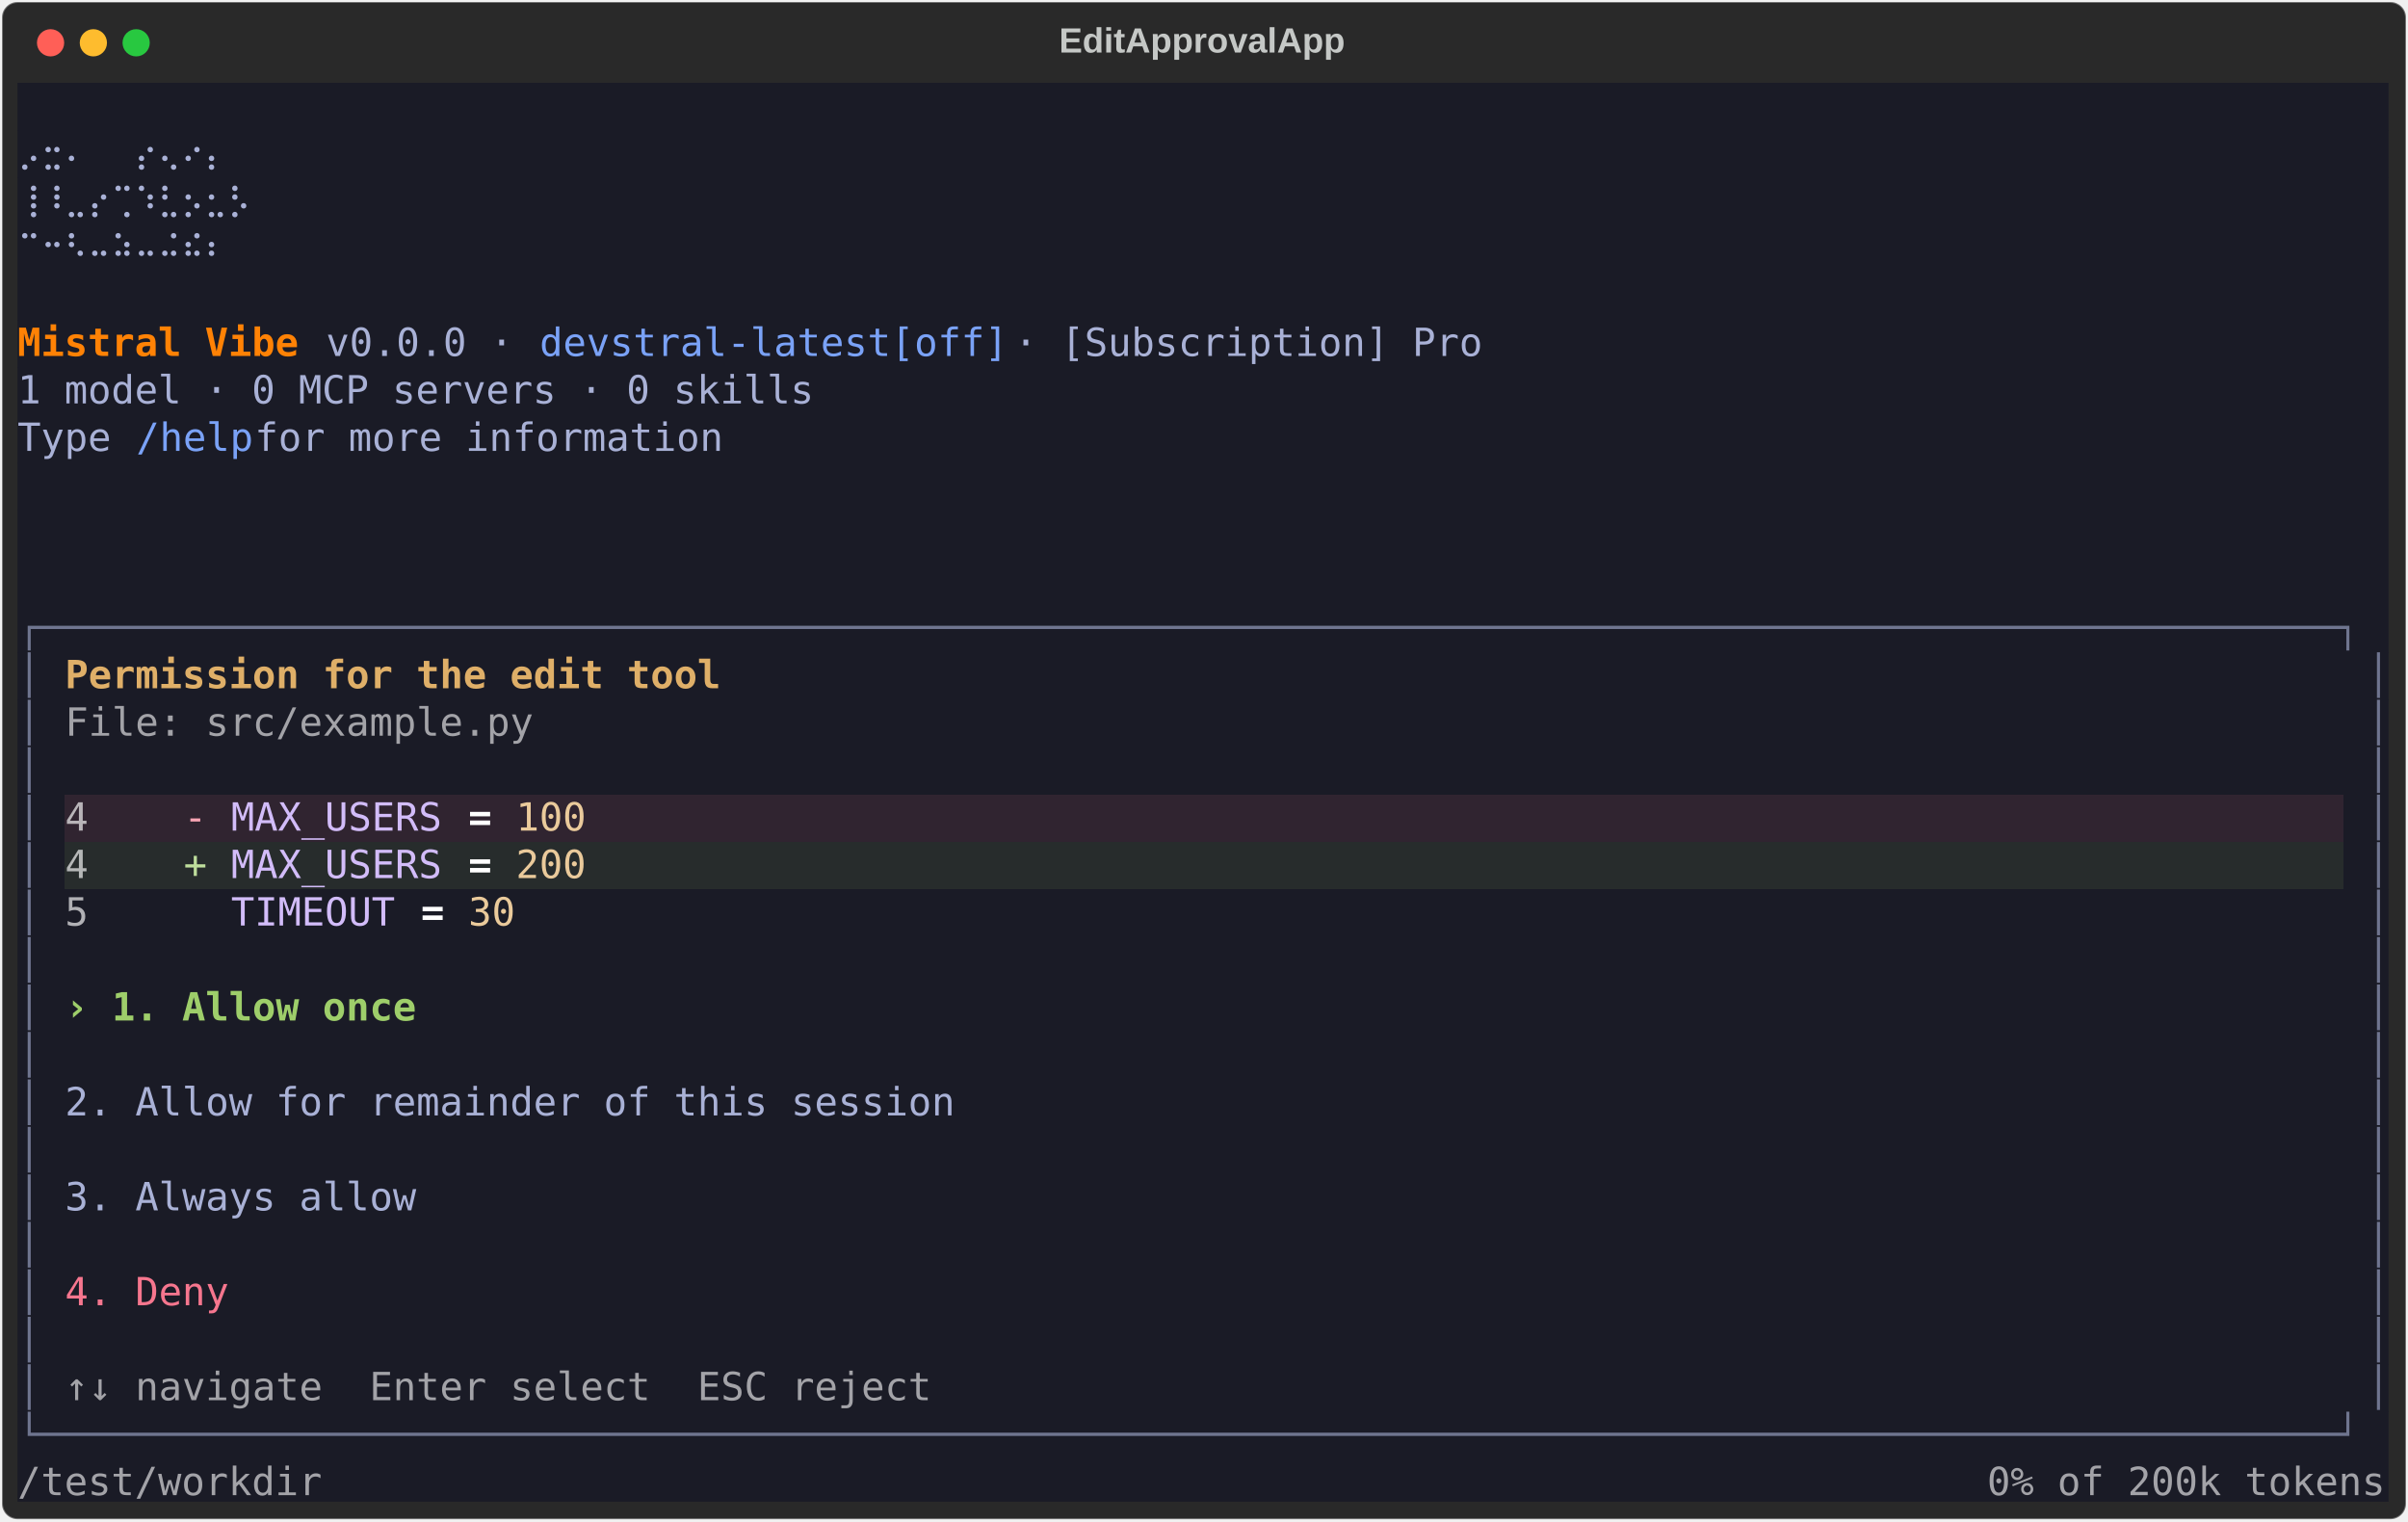
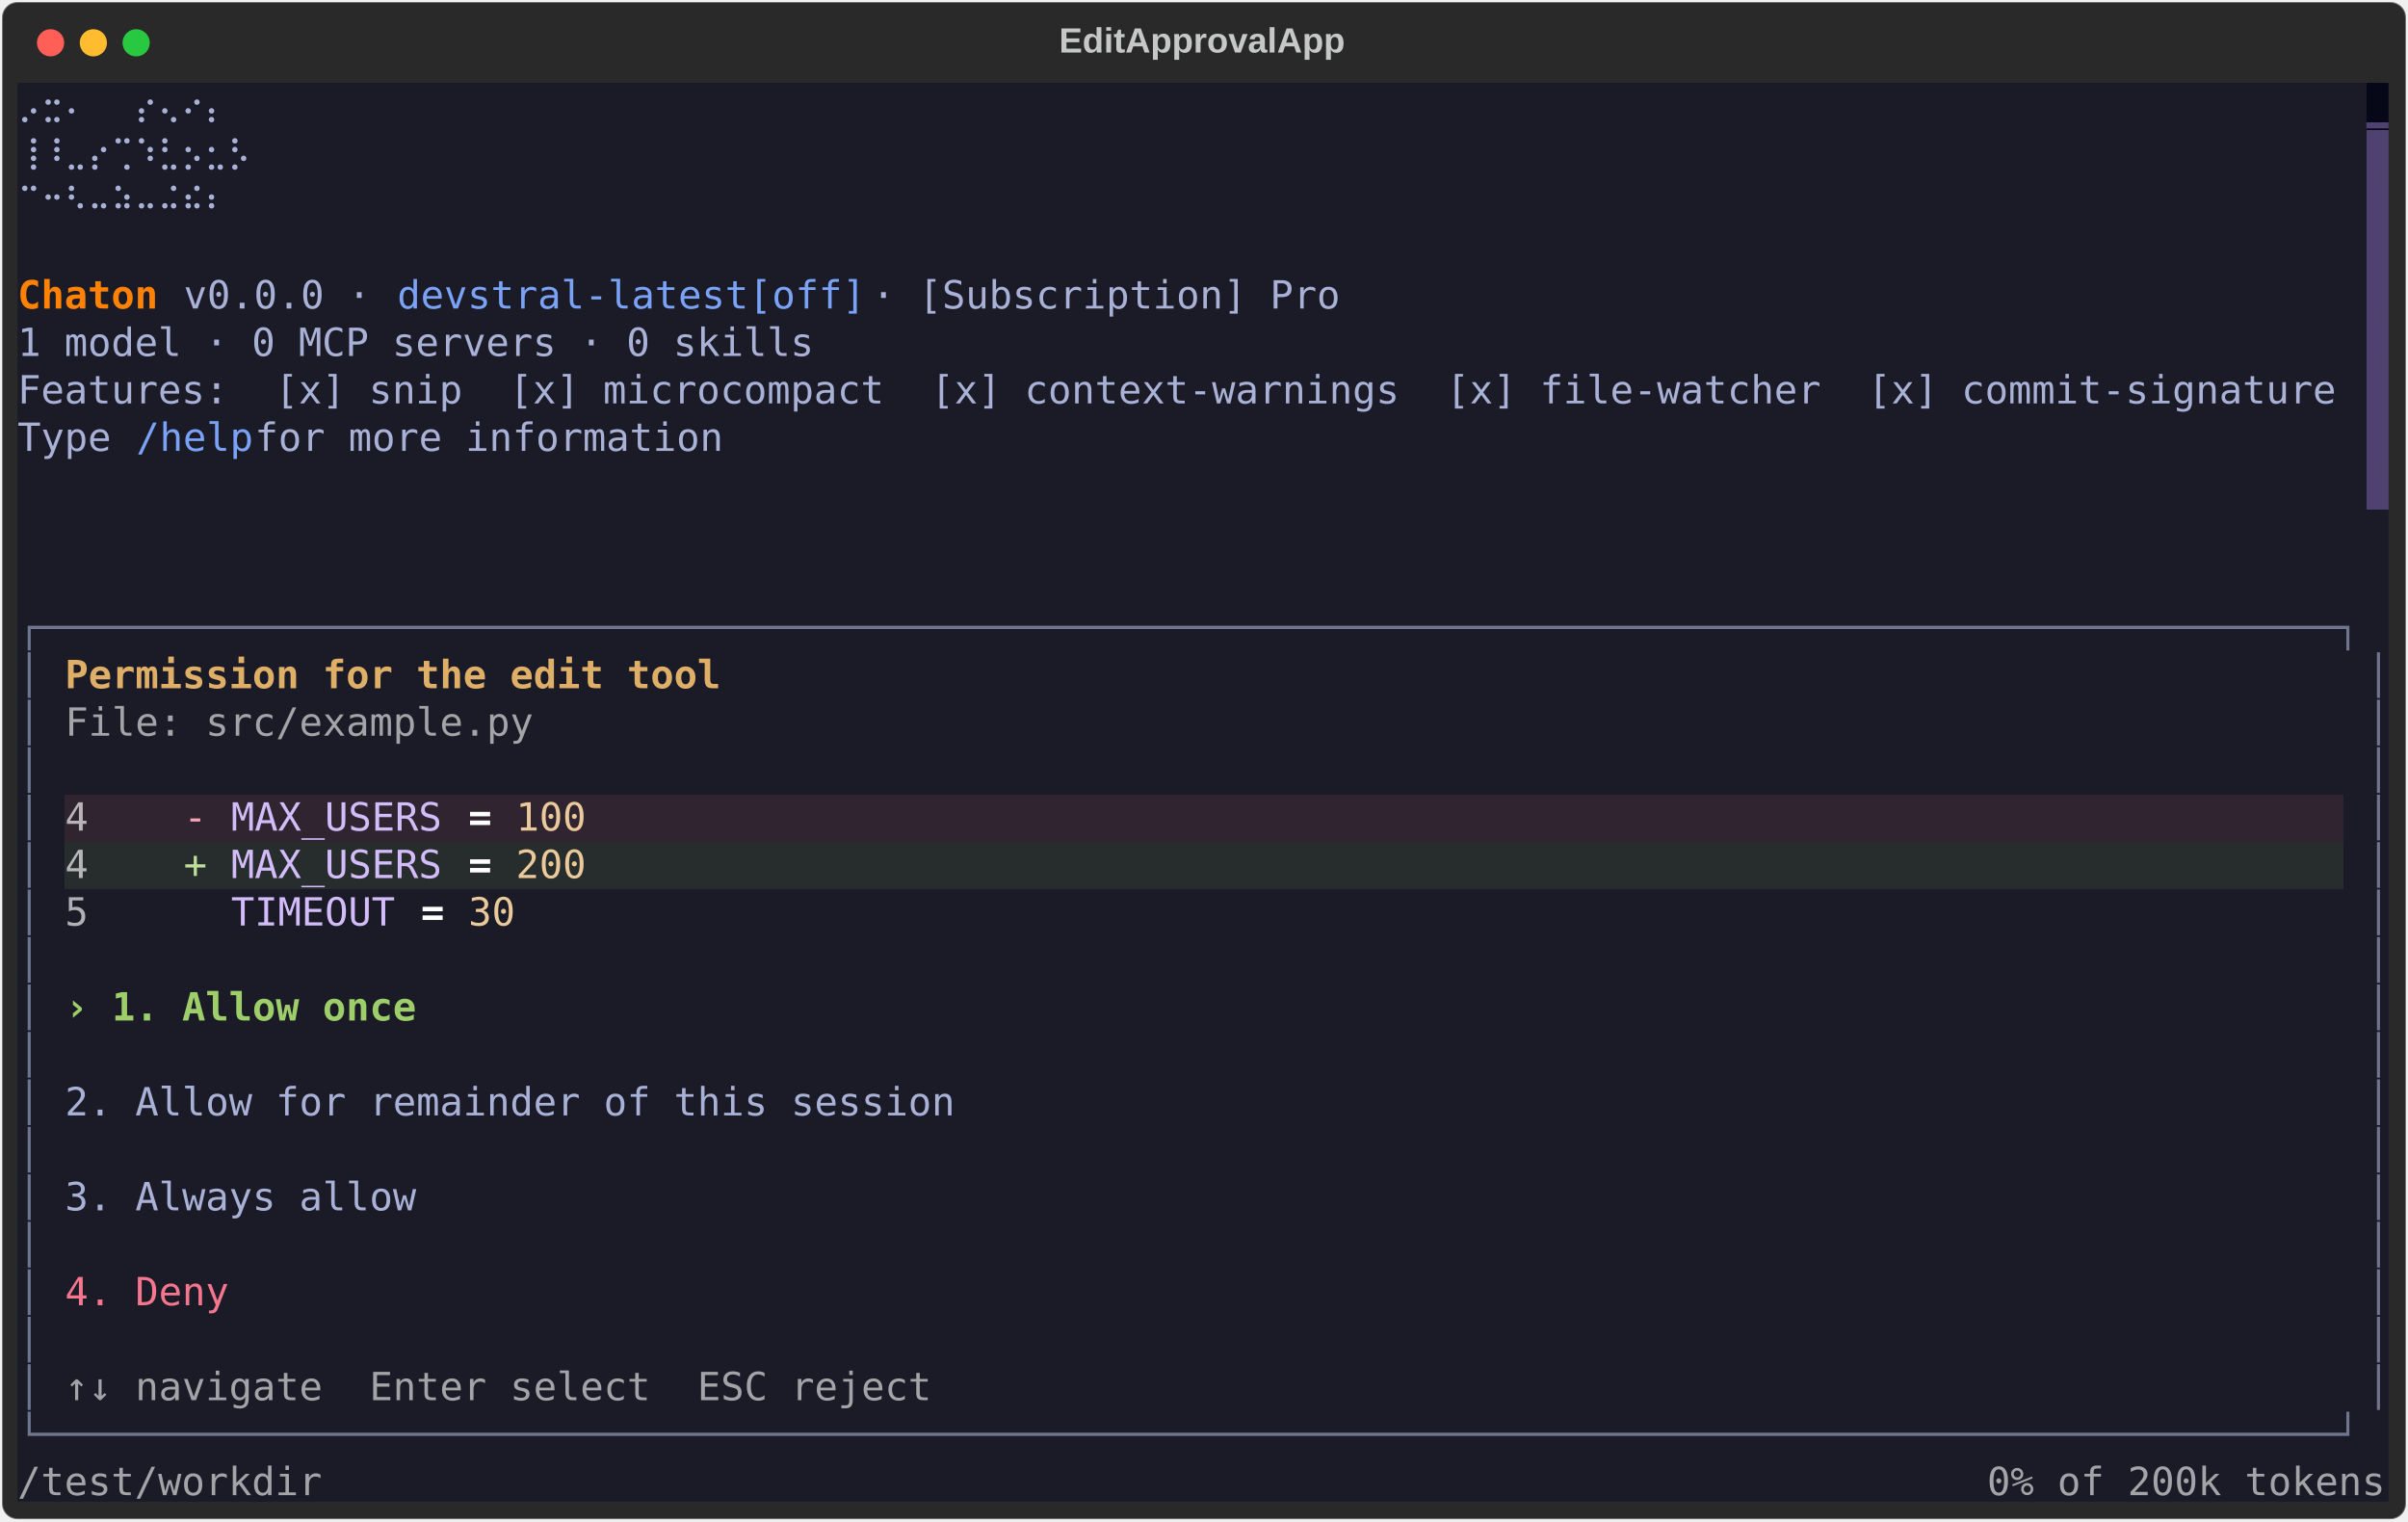
<svg xmlns="http://www.w3.org/2000/svg" class="rich-terminal" viewBox="0 0 1238 782.0">
  <style>

    @font-face {
        font-family: "Fira Code";
        src: local("FiraCode-Regular"),
                url("https://cdnjs.cloudflare.com/ajax/libs/firacode/6.2.0/woff2/FiraCode-Regular.woff2") format("woff2"),
                url("https://cdnjs.cloudflare.com/ajax/libs/firacode/6.2.0/woff/FiraCode-Regular.woff") format("woff");
        font-style: normal;
        font-weight: 400;
    }
    @font-face {
        font-family: "Fira Code";
        src: local("FiraCode-Bold"),
                url("https://cdnjs.cloudflare.com/ajax/libs/firacode/6.2.0/woff2/FiraCode-Bold.woff2") format("woff2"),
                url("https://cdnjs.cloudflare.com/ajax/libs/firacode/6.2.0/woff/FiraCode-Bold.woff") format("woff");
        font-style: bold;
        font-weight: 700;
    }

    .terminal-matrix {
        font-family: Fira Code, monospace;
        font-size: 20px;
        line-height: 24.4px;
        font-variant-east-asian: full-width;
    }

    .terminal-title {
        font-size: 18px;
        font-weight: bold;
        font-family: arial;
    }

-     .terminal-r1 { fill: #c5c8c6 }
- .terminal-r2 { fill: #a9b1d6 }
- .terminal-r3 { fill: #ff8205;font-weight: bold }
+     .terminal-r1 { fill: #a9b1d6 }
+ .terminal-r2 { fill: #c5c8c6 }
+ .terminal-r3 { fill: #4f4270 }
.terminal-r4 { fill: #1a1b26 }
- .terminal-r5 { fill: #7aa2f7 }
- .terminal-r6 { fill: #6f758f }
- .terminal-r7 { fill: #dfaf68;font-weight: bold }
- .terminal-r8 { fill: #a3a3a8 }
- .terminal-r9 { fill: #b8b4b8 }
- .terminal-r10 { fill: #f9a4b4 }
- .terminal-r11 { fill: #d2bcf9 }
- .terminal-r12 { fill: #ffffff }
- .terminal-r13 { fill: #ffffff;font-weight: bold }
- .terminal-r14 { fill: #eaca9b }
- .terminal-r15 { fill: #b5b7b7 }
- .terminal-r16 { fill: #bede9c }
- .terminal-r17 { fill: #b1b1b5 }
- .terminal-r18 { fill: #9ece6a;font-weight: bold }
- .terminal-r19 { fill: #f6768e }
+ .terminal-r5 { fill: #ff8205;font-weight: bold }
+ .terminal-r6 { fill: #7aa2f7 }
+ .terminal-r7 { fill: #6f758f }
+ .terminal-r8 { fill: #dfaf68;font-weight: bold }
+ .terminal-r9 { fill: #a3a3a8 }
+ .terminal-r10 { fill: #b8b4b8 }
+ .terminal-r11 { fill: #f9a4b4 }
+ .terminal-r12 { fill: #d2bcf9 }
+ .terminal-r13 { fill: #ffffff }
+ .terminal-r14 { fill: #ffffff;font-weight: bold }
+ .terminal-r15 { fill: #eaca9b }
+ .terminal-r16 { fill: #b5b7b7 }
+ .terminal-r17 { fill: #bede9c }
+ .terminal-r18 { fill: #b1b1b5 }
+ .terminal-r19 { fill: #9ece6a;font-weight: bold }
+ .terminal-r20 { fill: #f6768e }
    </style>
  <defs>
    <clipPath id="terminal-clip-terminal">
      <rect x="0" y="0" width="1219.0" height="731.0" />
    </clipPath>
    <clipPath id="terminal-line-0">
      <rect x="0" y="1.5" width="1220" height="24.65" />
    </clipPath>
    <clipPath id="terminal-line-1">
      <rect x="0" y="25.9" width="1220" height="24.65" />
    </clipPath>
    <clipPath id="terminal-line-2">
      <rect x="0" y="50.3" width="1220" height="24.65" />
    </clipPath>
    <clipPath id="terminal-line-3">
      <rect x="0" y="74.7" width="1220" height="24.65" />
    </clipPath>
    <clipPath id="terminal-line-4">
      <rect x="0" y="99.1" width="1220" height="24.65" />
    </clipPath>
    <clipPath id="terminal-line-5">
      <rect x="0" y="123.5" width="1220" height="24.65" />
    </clipPath>
    <clipPath id="terminal-line-6">
      <rect x="0" y="147.9" width="1220" height="24.65" />
    </clipPath>
    <clipPath id="terminal-line-7">
      <rect x="0" y="172.3" width="1220" height="24.65" />
    </clipPath>
    <clipPath id="terminal-line-8">
      <rect x="0" y="196.7" width="1220" height="24.65" />
    </clipPath>
    <clipPath id="terminal-line-9">
      <rect x="0" y="221.1" width="1220" height="24.65" />
    </clipPath>
    <clipPath id="terminal-line-10">
      <rect x="0" y="245.5" width="1220" height="24.65" />
    </clipPath>
    <clipPath id="terminal-line-11">
      <rect x="0" y="269.9" width="1220" height="24.65" />
    </clipPath>
    <clipPath id="terminal-line-12">
      <rect x="0" y="294.3" width="1220" height="24.65" />
    </clipPath>
    <clipPath id="terminal-line-13">
      <rect x="0" y="318.7" width="1220" height="24.65" />
    </clipPath>
    <clipPath id="terminal-line-14">
      <rect x="0" y="343.1" width="1220" height="24.65" />
    </clipPath>
    <clipPath id="terminal-line-15">
      <rect x="0" y="367.5" width="1220" height="24.65" />
    </clipPath>
    <clipPath id="terminal-line-16">
      <rect x="0" y="391.9" width="1220" height="24.65" />
    </clipPath>
    <clipPath id="terminal-line-17">
      <rect x="0" y="416.3" width="1220" height="24.65" />
    </clipPath>
    <clipPath id="terminal-line-18">
      <rect x="0" y="440.7" width="1220" height="24.65" />
    </clipPath>
    <clipPath id="terminal-line-19">
      <rect x="0" y="465.1" width="1220" height="24.65" />
    </clipPath>
    <clipPath id="terminal-line-20">
      <rect x="0" y="489.5" width="1220" height="24.65" />
    </clipPath>
    <clipPath id="terminal-line-21">
      <rect x="0" y="513.9" width="1220" height="24.65" />
    </clipPath>
    <clipPath id="terminal-line-22">
      <rect x="0" y="538.3" width="1220" height="24.65" />
    </clipPath>
    <clipPath id="terminal-line-23">
      <rect x="0" y="562.7" width="1220" height="24.65" />
    </clipPath>
    <clipPath id="terminal-line-24">
      <rect x="0" y="587.1" width="1220" height="24.65" />
    </clipPath>
    <clipPath id="terminal-line-25">
      <rect x="0" y="611.5" width="1220" height="24.65" />
    </clipPath>
    <clipPath id="terminal-line-26">
      <rect x="0" y="635.9" width="1220" height="24.65" />
    </clipPath>
    <clipPath id="terminal-line-27">
      <rect x="0" y="660.3" width="1220" height="24.65" />
    </clipPath>
    <clipPath id="terminal-line-28">
      <rect x="0" y="684.7" width="1220" height="24.65" />
    </clipPath>
  </defs>
  <rect fill="#292929" stroke="rgba(255,255,255,0.35)" stroke-width="1" x="1" y="1" width="1236" height="780" rx="8" />
  <text class="terminal-title" fill="#c5c8c6" text-anchor="middle" x="618" y="27">EditApprovalApp</text>
  <g transform="translate(26,22)">
    <circle cx="0" cy="0" r="7" fill="#ff5f57" />
    <circle cx="22" cy="0" r="7" fill="#febc2e" />
    <circle cx="44" cy="0" r="7" fill="#28c840" />
  </g>
  <g transform="translate(9, 41)" clip-path="url(#terminal-clip-terminal)">
-     <rect fill="#1a1b26" x="0" y="1.5" width="1220" height="24.65" shape-rendering="crispEdges" />
+     <rect fill="#1a1b26" x="0" y="1.5" width="134.2" height="24.65" shape-rendering="crispEdges" />
+     <rect fill="#1a1b26" x="134.2" y="1.5" width="1073.6" height="24.65" shape-rendering="crispEdges" />
+     <rect fill="#070817" x="1207.8" y="1.5" width="12.2" height="24.65" shape-rendering="crispEdges" />
    <rect fill="#1a1b26" x="0" y="25.9" width="134.2" height="24.65" shape-rendering="crispEdges" />
-     <rect fill="#1a1b26" x="134.2" y="25.9" width="646.6" height="24.65" shape-rendering="crispEdges" />
-     <rect fill="#1a1b26" x="780.8" y="25.9" width="439.2" height="24.65" shape-rendering="crispEdges" />
+     <rect fill="#1a1b26" x="134.2" y="25.9" width="1073.6" height="24.65" shape-rendering="crispEdges" />
+     <rect fill="#4f4270" x="1207.8" y="25.9" width="12.2" height="24.65" shape-rendering="crispEdges" />
    <rect fill="#1a1b26" x="0" y="50.3" width="134.2" height="24.65" shape-rendering="crispEdges" />
-     <rect fill="#1a1b26" x="134.2" y="50.3" width="646.6" height="24.65" shape-rendering="crispEdges" />
-     <rect fill="#1a1b26" x="780.8" y="50.3" width="439.2" height="24.65" shape-rendering="crispEdges" />
-     <rect fill="#1a1b26" x="0" y="74.7" width="134.2" height="24.65" shape-rendering="crispEdges" />
-     <rect fill="#1a1b26" x="134.2" y="74.7" width="646.6" height="24.65" shape-rendering="crispEdges" />
-     <rect fill="#1a1b26" x="780.8" y="74.7" width="439.2" height="24.65" shape-rendering="crispEdges" />
-     <rect fill="#1a1b26" x="0" y="99.1" width="780.8" height="24.65" shape-rendering="crispEdges" />
-     <rect fill="#1a1b26" x="780.8" y="99.1" width="439.2" height="24.65" shape-rendering="crispEdges" />
-     <rect fill="#1a1b26" x="0" y="123.5" width="146.4" height="24.65" shape-rendering="crispEdges" />
-     <rect fill="#1a1b26" x="146.4" y="123.5" width="12.2" height="24.65" shape-rendering="crispEdges" />
-     <rect fill="#1a1b26" x="158.6" y="123.5" width="109.8" height="24.65" shape-rendering="crispEdges" />
-     <rect fill="#1a1b26" x="268.4" y="123.5" width="244" height="24.65" shape-rendering="crispEdges" />
-     <rect fill="#1a1b26" x="512.4" y="123.5" width="256.2" height="24.65" shape-rendering="crispEdges" />
-     <rect fill="#1a1b26" x="768.6" y="123.5" width="12.2" height="24.65" shape-rendering="crispEdges" />
-     <rect fill="#1a1b26" x="780.8" y="123.5" width="439.2" height="24.65" shape-rendering="crispEdges" />
-     <rect fill="#1a1b26" x="0" y="147.9" width="414.8" height="24.65" shape-rendering="crispEdges" />
-     <rect fill="#1a1b26" x="414.8" y="147.9" width="366" height="24.65" shape-rendering="crispEdges" />
-     <rect fill="#1a1b26" x="780.8" y="147.9" width="439.2" height="24.65" shape-rendering="crispEdges" />
+     <rect fill="#1a1b26" x="134.2" y="50.3" width="1073.6" height="24.65" shape-rendering="crispEdges" />
+     <rect fill="#4f4270" x="1207.8" y="50.3" width="12.2" height="24.65" shape-rendering="crispEdges" />
+     <rect fill="#1a1b26" x="0" y="74.7" width="1207.8" height="24.65" shape-rendering="crispEdges" />
+     <rect fill="#4f4270" x="1207.8" y="74.7" width="12.2" height="24.65" shape-rendering="crispEdges" />
+     <rect fill="#1a1b26" x="0" y="99.1" width="73.2" height="24.65" shape-rendering="crispEdges" />
+     <rect fill="#1a1b26" x="73.2" y="99.1" width="12.2" height="24.65" shape-rendering="crispEdges" />
+     <rect fill="#1a1b26" x="85.4" y="99.1" width="109.8" height="24.65" shape-rendering="crispEdges" />
+     <rect fill="#1a1b26" x="195.2" y="99.1" width="244" height="24.65" shape-rendering="crispEdges" />
+     <rect fill="#1a1b26" x="439.2" y="99.1" width="256.2" height="24.65" shape-rendering="crispEdges" />
+     <rect fill="#1a1b26" x="695.4" y="99.1" width="512.4" height="24.65" shape-rendering="crispEdges" />
+     <rect fill="#4f4270" x="1207.8" y="99.1" width="12.2" height="24.65" shape-rendering="crispEdges" />
+     <rect fill="#1a1b26" x="0" y="123.5" width="414.8" height="24.65" shape-rendering="crispEdges" />
+     <rect fill="#1a1b26" x="414.8" y="123.5" width="793" height="24.65" shape-rendering="crispEdges" />
+     <rect fill="#4f4270" x="1207.8" y="123.5" width="12.2" height="24.65" shape-rendering="crispEdges" />
+     <rect fill="#1a1b26" x="0" y="147.9" width="1207.8" height="24.65" shape-rendering="crispEdges" />
+     <rect fill="#4f4270" x="1207.8" y="147.9" width="12.2" height="24.65" shape-rendering="crispEdges" />
    <rect fill="#1a1b26" x="0" y="172.3" width="61" height="24.65" shape-rendering="crispEdges" />
    <rect fill="#1a1b26" x="61" y="172.3" width="61" height="24.65" shape-rendering="crispEdges" />
    <rect fill="#1a1b26" x="122" y="172.3" width="256.2" height="24.65" shape-rendering="crispEdges" />
-     <rect fill="#1a1b26" x="378.2" y="172.3" width="402.6" height="24.65" shape-rendering="crispEdges" />
-     <rect fill="#1a1b26" x="780.8" y="172.3" width="439.2" height="24.65" shape-rendering="crispEdges" />
-     <rect fill="#1a1b26" x="0" y="196.7" width="1220" height="24.65" shape-rendering="crispEdges" />
+     <rect fill="#1a1b26" x="378.2" y="172.3" width="829.6" height="24.65" shape-rendering="crispEdges" />
+     <rect fill="#4f4270" x="1207.8" y="172.3" width="12.2" height="24.65" shape-rendering="crispEdges" />
+     <rect fill="#1a1b26" x="0" y="196.7" width="1207.8" height="24.65" shape-rendering="crispEdges" />
+     <rect fill="#4f4270" x="1207.8" y="196.7" width="12.2" height="24.65" shape-rendering="crispEdges" />
    <rect fill="#1a1b26" x="0" y="221.1" width="1220" height="24.65" shape-rendering="crispEdges" />
    <rect fill="#1a1b26" x="0" y="245.5" width="0" height="24.65" shape-rendering="crispEdges" />
    <rect fill="#1a1b26" x="0" y="245.5" width="1220" height="24.65" shape-rendering="crispEdges" />
    <rect fill="#1a1b26" x="0" y="269.9" width="1220" height="24.65" shape-rendering="crispEdges" />
    <rect fill="#1a1b26" x="0" y="294.3" width="12.2" height="24.65" shape-rendering="crispEdges" />
    <rect fill="#1a1b26" x="12.2" y="294.3" width="12.2" height="24.65" shape-rendering="crispEdges" />
    <rect fill="#1a1b26" x="24.4" y="294.3" width="341.6" height="24.65" shape-rendering="crispEdges" />
    <rect fill="#1a1b26" x="366" y="294.3" width="841.8" height="24.65" shape-rendering="crispEdges" />
    <rect fill="#1a1b26" x="1207.8" y="294.3" width="12.2" height="24.65" shape-rendering="crispEdges" />
    <rect fill="#1a1b26" x="0" y="318.7" width="12.2" height="24.65" shape-rendering="crispEdges" />
    <rect fill="#1a1b26" x="12.2" y="318.7" width="12.2" height="24.65" shape-rendering="crispEdges" />
    <rect fill="#1a1b26" x="24.4" y="318.7" width="244" height="24.65" shape-rendering="crispEdges" />
    <rect fill="#1a1b26" x="268.4" y="318.7" width="939.4" height="24.65" shape-rendering="crispEdges" />
    <rect fill="#1a1b26" x="1207.8" y="318.7" width="12.2" height="24.65" shape-rendering="crispEdges" />
    <rect fill="#1a1b26" x="0" y="343.1" width="12.2" height="24.65" shape-rendering="crispEdges" />
    <rect fill="#1a1b26" x="12.2" y="343.1" width="12.2" height="24.65" shape-rendering="crispEdges" />
    <rect fill="#1a1b26" x="24.4" y="343.1" width="0" height="24.65" shape-rendering="crispEdges" />
    <rect fill="#1a1b26" x="24.4" y="343.1" width="1183.4" height="24.65" shape-rendering="crispEdges" />
    <rect fill="#1a1b26" x="1207.8" y="343.1" width="12.2" height="24.65" shape-rendering="crispEdges" />
    <rect fill="#1a1b26" x="0" y="367.5" width="12.2" height="24.65" shape-rendering="crispEdges" />
    <rect fill="#1a1b26" x="12.2" y="367.5" width="12.2" height="24.65" shape-rendering="crispEdges" />
    <rect fill="#302430" x="24.4" y="367.5" width="61" height="24.65" shape-rendering="crispEdges" />
    <rect fill="#302430" x="85.4" y="367.5" width="24.4" height="24.65" shape-rendering="crispEdges" />
    <rect fill="#302430" x="109.8" y="367.5" width="109.8" height="24.65" shape-rendering="crispEdges" />
    <rect fill="#302430" x="219.6" y="367.5" width="12.2" height="24.65" shape-rendering="crispEdges" />
    <rect fill="#302430" x="231.8" y="367.5" width="12.2" height="24.65" shape-rendering="crispEdges" />
    <rect fill="#302430" x="244" y="367.5" width="12.2" height="24.65" shape-rendering="crispEdges" />
    <rect fill="#302430" x="256.2" y="367.5" width="36.6" height="24.65" shape-rendering="crispEdges" />
    <rect fill="#302430" x="292.8" y="367.5" width="902.8" height="24.65" shape-rendering="crispEdges" />
    <rect fill="#1a1b26" x="1195.6" y="367.5" width="12.2" height="24.65" shape-rendering="crispEdges" />
    <rect fill="#1a1b26" x="1207.8" y="367.5" width="12.2" height="24.65" shape-rendering="crispEdges" />
    <rect fill="#1a1b26" x="0" y="391.9" width="12.2" height="24.65" shape-rendering="crispEdges" />
    <rect fill="#1a1b26" x="12.2" y="391.9" width="12.2" height="24.65" shape-rendering="crispEdges" />
    <rect fill="#272c2c" x="24.4" y="391.9" width="61" height="24.65" shape-rendering="crispEdges" />
    <rect fill="#272c2c" x="85.4" y="391.9" width="24.4" height="24.65" shape-rendering="crispEdges" />
    <rect fill="#272c2c" x="109.8" y="391.9" width="109.8" height="24.65" shape-rendering="crispEdges" />
    <rect fill="#272c2c" x="219.6" y="391.9" width="12.2" height="24.65" shape-rendering="crispEdges" />
    <rect fill="#272c2c" x="231.8" y="391.9" width="12.2" height="24.65" shape-rendering="crispEdges" />
    <rect fill="#272c2c" x="244" y="391.9" width="12.2" height="24.65" shape-rendering="crispEdges" />
    <rect fill="#272c2c" x="256.2" y="391.9" width="36.6" height="24.65" shape-rendering="crispEdges" />
    <rect fill="#272c2c" x="292.8" y="391.9" width="902.8" height="24.65" shape-rendering="crispEdges" />
    <rect fill="#1a1b26" x="1195.6" y="391.9" width="12.2" height="24.65" shape-rendering="crispEdges" />
    <rect fill="#1a1b26" x="1207.8" y="391.9" width="12.2" height="24.65" shape-rendering="crispEdges" />
    <rect fill="#1a1b26" x="0" y="416.3" width="12.2" height="24.65" shape-rendering="crispEdges" />
    <rect fill="#1a1b26" x="12.2" y="416.3" width="12.2" height="24.65" shape-rendering="crispEdges" />
    <rect fill="#1a1b26" x="24.4" y="416.3" width="61" height="24.65" shape-rendering="crispEdges" />
    <rect fill="#1a1b26" x="85.4" y="416.3" width="24.4" height="24.65" shape-rendering="crispEdges" />
    <rect fill="#1a1b26" x="109.8" y="416.3" width="85.4" height="24.65" shape-rendering="crispEdges" />
    <rect fill="#1a1b26" x="195.2" y="416.3" width="12.2" height="24.65" shape-rendering="crispEdges" />
    <rect fill="#1a1b26" x="207.4" y="416.3" width="12.2" height="24.65" shape-rendering="crispEdges" />
    <rect fill="#1a1b26" x="219.6" y="416.3" width="12.2" height="24.65" shape-rendering="crispEdges" />
    <rect fill="#1a1b26" x="231.8" y="416.3" width="24.4" height="24.65" shape-rendering="crispEdges" />
    <rect fill="#1a1b26" x="256.2" y="416.3" width="951.6" height="24.65" shape-rendering="crispEdges" />
    <rect fill="#1a1b26" x="1207.8" y="416.3" width="12.2" height="24.65" shape-rendering="crispEdges" />
    <rect fill="#1a1b26" x="0" y="440.7" width="12.2" height="24.65" shape-rendering="crispEdges" />
    <rect fill="#1a1b26" x="12.2" y="440.7" width="12.2" height="24.65" shape-rendering="crispEdges" />
    <rect fill="#1a1b26" x="24.4" y="440.7" width="0" height="24.65" shape-rendering="crispEdges" />
    <rect fill="#1a1b26" x="24.4" y="440.7" width="1183.4" height="24.65" shape-rendering="crispEdges" />
    <rect fill="#1a1b26" x="1207.8" y="440.7" width="12.2" height="24.65" shape-rendering="crispEdges" />
    <rect fill="#1a1b26" x="0" y="465.1" width="12.2" height="24.65" shape-rendering="crispEdges" />
    <rect fill="#1a1b26" x="12.2" y="465.1" width="12.2" height="24.65" shape-rendering="crispEdges" />
    <rect fill="#1a1b26" x="24.4" y="465.1" width="183" height="24.65" shape-rendering="crispEdges" />
    <rect fill="#1a1b26" x="207.4" y="465.1" width="1000.4" height="24.65" shape-rendering="crispEdges" />
    <rect fill="#1a1b26" x="1207.8" y="465.1" width="12.2" height="24.65" shape-rendering="crispEdges" />
    <rect fill="#1a1b26" x="0" y="489.5" width="12.2" height="24.65" shape-rendering="crispEdges" />
    <rect fill="#1a1b26" x="12.2" y="489.5" width="1195.6" height="24.65" shape-rendering="crispEdges" />
    <rect fill="#1a1b26" x="1207.8" y="489.5" width="12.2" height="24.65" shape-rendering="crispEdges" />
    <rect fill="#1a1b26" x="0" y="513.9" width="12.2" height="24.65" shape-rendering="crispEdges" />
    <rect fill="#1a1b26" x="12.2" y="513.9" width="12.2" height="24.65" shape-rendering="crispEdges" />
    <rect fill="#1a1b26" x="24.4" y="513.9" width="488" height="24.65" shape-rendering="crispEdges" />
    <rect fill="#1a1b26" x="512.4" y="513.9" width="695.4" height="24.65" shape-rendering="crispEdges" />
    <rect fill="#1a1b26" x="1207.8" y="513.9" width="12.2" height="24.65" shape-rendering="crispEdges" />
    <rect fill="#1a1b26" x="0" y="538.3" width="12.2" height="24.65" shape-rendering="crispEdges" />
    <rect fill="#1a1b26" x="12.2" y="538.3" width="1195.6" height="24.65" shape-rendering="crispEdges" />
    <rect fill="#1a1b26" x="1207.8" y="538.3" width="12.2" height="24.65" shape-rendering="crispEdges" />
    <rect fill="#1a1b26" x="0" y="562.7" width="12.2" height="24.65" shape-rendering="crispEdges" />
    <rect fill="#1a1b26" x="12.2" y="562.7" width="12.2" height="24.65" shape-rendering="crispEdges" />
    <rect fill="#1a1b26" x="24.4" y="562.7" width="207.4" height="24.65" shape-rendering="crispEdges" />
    <rect fill="#1a1b26" x="231.8" y="562.7" width="976" height="24.65" shape-rendering="crispEdges" />
    <rect fill="#1a1b26" x="1207.8" y="562.7" width="12.2" height="24.65" shape-rendering="crispEdges" />
    <rect fill="#1a1b26" x="0" y="587.1" width="12.2" height="24.65" shape-rendering="crispEdges" />
    <rect fill="#1a1b26" x="12.2" y="587.1" width="1195.6" height="24.65" shape-rendering="crispEdges" />
    <rect fill="#1a1b26" x="1207.8" y="587.1" width="12.2" height="24.65" shape-rendering="crispEdges" />
    <rect fill="#1a1b26" x="0" y="611.5" width="12.2" height="24.65" shape-rendering="crispEdges" />
    <rect fill="#1a1b26" x="12.2" y="611.5" width="12.2" height="24.65" shape-rendering="crispEdges" />
    <rect fill="#1a1b26" x="24.4" y="611.5" width="109.8" height="24.65" shape-rendering="crispEdges" />
    <rect fill="#1a1b26" x="134.2" y="611.5" width="1073.6" height="24.65" shape-rendering="crispEdges" />
    <rect fill="#1a1b26" x="1207.8" y="611.5" width="12.2" height="24.65" shape-rendering="crispEdges" />
    <rect fill="#1a1b26" x="0" y="635.9" width="12.2" height="24.65" shape-rendering="crispEdges" />
    <rect fill="#1a1b26" x="12.2" y="635.9" width="1195.6" height="24.65" shape-rendering="crispEdges" />
    <rect fill="#1a1b26" x="1207.8" y="635.9" width="12.2" height="24.65" shape-rendering="crispEdges" />
    <rect fill="#1a1b26" x="0" y="660.3" width="12.2" height="24.65" shape-rendering="crispEdges" />
    <rect fill="#1a1b26" x="12.2" y="660.3" width="12.2" height="24.65" shape-rendering="crispEdges" />
    <rect fill="#1a1b26" x="24.4" y="660.3" width="451.4" height="24.65" shape-rendering="crispEdges" />
    <rect fill="#1a1b26" x="475.8" y="660.3" width="732" height="24.65" shape-rendering="crispEdges" />
    <rect fill="#1a1b26" x="1207.8" y="660.3" width="12.2" height="24.65" shape-rendering="crispEdges" />
    <rect fill="#1a1b26" x="0" y="684.7" width="1220" height="24.65" shape-rendering="crispEdges" />
    <rect fill="#1a1b26" x="0" y="709.1" width="158.6" height="24.65" shape-rendering="crispEdges" />
    <rect fill="#1a1b26" x="158.6" y="709.1" width="0" height="24.65" shape-rendering="crispEdges" />
    <rect fill="#1a1b26" x="158.6" y="709.1" width="854" height="24.65" shape-rendering="crispEdges" />
    <rect fill="#1a1b26" x="1012.6" y="709.1" width="207.4" height="24.65" shape-rendering="crispEdges" />
    <g class="terminal-matrix">
-       <text class="terminal-r1" x="1220" y="20" textLength="12.2" clip-path="url(#terminal-line-0)">
- </text>
-       <text class="terminal-r2" x="0" y="44.4" textLength="134.2" clip-path="url(#terminal-line-1)">  ⡠⣒⠄  ⡔⢄⠔⡄</text>
-       <text class="terminal-r1" x="1220" y="44.4" textLength="12.2" clip-path="url(#terminal-line-1)">
- </text>
-       <text class="terminal-r2" x="0" y="68.8" textLength="134.2" clip-path="url(#terminal-line-2)"> ⢸⠸⣀⡔⢉⠱⣃⡢⣂⡣</text>
-       <text class="terminal-r1" x="1220" y="68.8" textLength="12.2" clip-path="url(#terminal-line-2)">
- </text>
-       <text class="terminal-r2" x="0" y="93.2" textLength="134.2" clip-path="url(#terminal-line-3)">  ⠉⠒⠣⠤⠵⠤⠬⠮⠆</text>
-       <text class="terminal-r1" x="1220" y="93.2" textLength="12.2" clip-path="url(#terminal-line-3)">
- </text>
-       <text class="terminal-r1" x="1220" y="117.6" textLength="12.2" clip-path="url(#terminal-line-4)">
- </text>
-       <text class="terminal-r3" x="0" y="142" textLength="146.4" clip-path="url(#terminal-line-5)">Mistral Vibe</text>
-       <text class="terminal-r2" x="158.6" y="142" textLength="109.8" clip-path="url(#terminal-line-5)">v0.0.0 · </text>
-       <text class="terminal-r5" x="268.4" y="142" textLength="244" clip-path="url(#terminal-line-5)">devstral-latest[off]</text>
-       <text class="terminal-r2" x="512.4" y="142" textLength="256.2" clip-path="url(#terminal-line-5)"> · [Subscription] Pro</text>
-       <text class="terminal-r1" x="1220" y="142" textLength="12.2" clip-path="url(#terminal-line-5)">
- </text>
-       <text class="terminal-r2" x="0" y="166.4" textLength="414.8" clip-path="url(#terminal-line-6)">1 model · 0 MCP servers · 0 skills</text>
-       <text class="terminal-r1" x="1220" y="166.4" textLength="12.2" clip-path="url(#terminal-line-6)">
- </text>
-       <text class="terminal-r2" x="0" y="190.8" textLength="61" clip-path="url(#terminal-line-7)">Type </text>
-       <text class="terminal-r5" x="61" y="190.8" textLength="61" clip-path="url(#terminal-line-7)">/help</text>
-       <text class="terminal-r2" x="122" y="190.8" textLength="256.2" clip-path="url(#terminal-line-7)"> for more information</text>
-       <text class="terminal-r1" x="1220" y="190.8" textLength="12.2" clip-path="url(#terminal-line-7)">
- </text>
-       <text class="terminal-r1" x="1220" y="215.2" textLength="12.2" clip-path="url(#terminal-line-8)">
- </text>
-       <text class="terminal-r1" x="1220" y="239.6" textLength="12.2" clip-path="url(#terminal-line-9)">
- </text>
-       <text class="terminal-r1" x="1220" y="264" textLength="12.2" clip-path="url(#terminal-line-10)">
- </text>
-       <text class="terminal-r6" x="0" y="288.4" textLength="1220" clip-path="url(#terminal-line-11)">┌──────────────────────────────────────────────────────────────────────────────────────────────────┐</text>
-       <text class="terminal-r1" x="1220" y="288.4" textLength="12.2" clip-path="url(#terminal-line-11)">
- </text>
-       <text class="terminal-r6" x="0" y="312.8" textLength="12.2" clip-path="url(#terminal-line-12)">│</text>
-       <text class="terminal-r7" x="24.4" y="312.8" textLength="341.6" clip-path="url(#terminal-line-12)">Permission for the edit tool</text>
-       <text class="terminal-r6" x="1207.8" y="312.8" textLength="12.2" clip-path="url(#terminal-line-12)">│</text>
-       <text class="terminal-r1" x="1220" y="312.8" textLength="12.2" clip-path="url(#terminal-line-12)">
- </text>
-       <text class="terminal-r6" x="0" y="337.2" textLength="12.2" clip-path="url(#terminal-line-13)">│</text>
-       <text class="terminal-r8" x="24.4" y="337.2" textLength="244" clip-path="url(#terminal-line-13)">File: src/example.py</text>
-       <text class="terminal-r6" x="1207.8" y="337.2" textLength="12.2" clip-path="url(#terminal-line-13)">│</text>
-       <text class="terminal-r1" x="1220" y="337.2" textLength="12.2" clip-path="url(#terminal-line-13)">
- </text>
-       <text class="terminal-r6" x="0" y="361.6" textLength="12.2" clip-path="url(#terminal-line-14)">│</text>
-       <text class="terminal-r6" x="1207.8" y="361.6" textLength="12.2" clip-path="url(#terminal-line-14)">│</text>
-       <text class="terminal-r1" x="1220" y="361.6" textLength="12.2" clip-path="url(#terminal-line-14)">
- </text>
-       <text class="terminal-r6" x="0" y="386" textLength="12.2" clip-path="url(#terminal-line-15)">│</text>
-       <text class="terminal-r9" x="24.4" y="386" textLength="61" clip-path="url(#terminal-line-15)">   4 </text>
-       <text class="terminal-r10" x="85.4" y="386" textLength="24.4" clip-path="url(#terminal-line-15)">- </text>
-       <text class="terminal-r11" x="109.8" y="386" textLength="109.8" clip-path="url(#terminal-line-15)">MAX_USERS</text>
-       <text class="terminal-r13" x="231.8" y="386" textLength="12.2" clip-path="url(#terminal-line-15)">=</text>
-       <text class="terminal-r14" x="256.2" y="386" textLength="36.6" clip-path="url(#terminal-line-15)">100</text>
-       <text class="terminal-r6" x="1207.8" y="386" textLength="12.2" clip-path="url(#terminal-line-15)">│</text>
-       <text class="terminal-r1" x="1220" y="386" textLength="12.2" clip-path="url(#terminal-line-15)">
- </text>
-       <text class="terminal-r6" x="0" y="410.4" textLength="12.2" clip-path="url(#terminal-line-16)">│</text>
-       <text class="terminal-r15" x="24.4" y="410.4" textLength="61" clip-path="url(#terminal-line-16)">   4 </text>
-       <text class="terminal-r16" x="85.4" y="410.4" textLength="24.4" clip-path="url(#terminal-line-16)">+ </text>
-       <text class="terminal-r11" x="109.8" y="410.4" textLength="109.8" clip-path="url(#terminal-line-16)">MAX_USERS</text>
-       <text class="terminal-r13" x="231.8" y="410.4" textLength="12.2" clip-path="url(#terminal-line-16)">=</text>
-       <text class="terminal-r14" x="256.2" y="410.4" textLength="36.6" clip-path="url(#terminal-line-16)">200</text>
-       <text class="terminal-r6" x="1207.8" y="410.4" textLength="12.2" clip-path="url(#terminal-line-16)">│</text>
-       <text class="terminal-r1" x="1220" y="410.4" textLength="12.2" clip-path="url(#terminal-line-16)">
- </text>
-       <text class="terminal-r6" x="0" y="434.8" textLength="12.2" clip-path="url(#terminal-line-17)">│</text>
-       <text class="terminal-r17" x="24.4" y="434.8" textLength="61" clip-path="url(#terminal-line-17)">   5 </text>
-       <text class="terminal-r11" x="109.8" y="434.8" textLength="85.4" clip-path="url(#terminal-line-17)">TIMEOUT</text>
-       <text class="terminal-r13" x="207.4" y="434.8" textLength="12.2" clip-path="url(#terminal-line-17)">=</text>
-       <text class="terminal-r14" x="231.8" y="434.8" textLength="24.4" clip-path="url(#terminal-line-17)">30</text>
-       <text class="terminal-r6" x="1207.8" y="434.8" textLength="12.2" clip-path="url(#terminal-line-17)">│</text>
-       <text class="terminal-r1" x="1220" y="434.8" textLength="12.2" clip-path="url(#terminal-line-17)">
- </text>
-       <text class="terminal-r6" x="0" y="459.2" textLength="12.2" clip-path="url(#terminal-line-18)">│</text>
-       <text class="terminal-r6" x="1207.8" y="459.2" textLength="12.2" clip-path="url(#terminal-line-18)">│</text>
-       <text class="terminal-r1" x="1220" y="459.2" textLength="12.2" clip-path="url(#terminal-line-18)">
- </text>
-       <text class="terminal-r6" x="0" y="483.6" textLength="12.2" clip-path="url(#terminal-line-19)">│</text>
-       <text class="terminal-r18" x="24.4" y="483.6" textLength="183" clip-path="url(#terminal-line-19)">› 1. Allow once</text>
-       <text class="terminal-r6" x="1207.8" y="483.6" textLength="12.2" clip-path="url(#terminal-line-19)">│</text>
-       <text class="terminal-r1" x="1220" y="483.6" textLength="12.2" clip-path="url(#terminal-line-19)">
- </text>
-       <text class="terminal-r6" x="0" y="508" textLength="12.2" clip-path="url(#terminal-line-20)">│</text>
-       <text class="terminal-r6" x="1207.8" y="508" textLength="12.2" clip-path="url(#terminal-line-20)">│</text>
-       <text class="terminal-r1" x="1220" y="508" textLength="12.2" clip-path="url(#terminal-line-20)">
- </text>
-       <text class="terminal-r6" x="0" y="532.4" textLength="12.2" clip-path="url(#terminal-line-21)">│</text>
-       <text class="terminal-r2" x="24.4" y="532.4" textLength="488" clip-path="url(#terminal-line-21)">  2. Allow for remainder of this session</text>
-       <text class="terminal-r6" x="1207.8" y="532.4" textLength="12.2" clip-path="url(#terminal-line-21)">│</text>
-       <text class="terminal-r1" x="1220" y="532.4" textLength="12.2" clip-path="url(#terminal-line-21)">
- </text>
-       <text class="terminal-r6" x="0" y="556.8" textLength="12.2" clip-path="url(#terminal-line-22)">│</text>
-       <text class="terminal-r6" x="1207.8" y="556.8" textLength="12.2" clip-path="url(#terminal-line-22)">│</text>
-       <text class="terminal-r1" x="1220" y="556.8" textLength="12.2" clip-path="url(#terminal-line-22)">
- </text>
-       <text class="terminal-r6" x="0" y="581.2" textLength="12.2" clip-path="url(#terminal-line-23)">│</text>
-       <text class="terminal-r2" x="24.4" y="581.2" textLength="207.4" clip-path="url(#terminal-line-23)">  3. Always allow</text>
-       <text class="terminal-r6" x="1207.8" y="581.2" textLength="12.2" clip-path="url(#terminal-line-23)">│</text>
-       <text class="terminal-r1" x="1220" y="581.2" textLength="12.2" clip-path="url(#terminal-line-23)">
- </text>
-       <text class="terminal-r6" x="0" y="605.6" textLength="12.2" clip-path="url(#terminal-line-24)">│</text>
-       <text class="terminal-r6" x="1207.8" y="605.6" textLength="12.2" clip-path="url(#terminal-line-24)">│</text>
-       <text class="terminal-r1" x="1220" y="605.6" textLength="12.2" clip-path="url(#terminal-line-24)">
- </text>
-       <text class="terminal-r6" x="0" y="630" textLength="12.2" clip-path="url(#terminal-line-25)">│</text>
-       <text class="terminal-r19" x="24.4" y="630" textLength="109.8" clip-path="url(#terminal-line-25)">  4. Deny</text>
-       <text class="terminal-r6" x="1207.8" y="630" textLength="12.2" clip-path="url(#terminal-line-25)">│</text>
-       <text class="terminal-r1" x="1220" y="630" textLength="12.2" clip-path="url(#terminal-line-25)">
- </text>
-       <text class="terminal-r6" x="0" y="654.4" textLength="12.2" clip-path="url(#terminal-line-26)">│</text>
-       <text class="terminal-r6" x="1207.8" y="654.4" textLength="12.2" clip-path="url(#terminal-line-26)">│</text>
-       <text class="terminal-r1" x="1220" y="654.4" textLength="12.2" clip-path="url(#terminal-line-26)">
- </text>
-       <text class="terminal-r6" x="0" y="678.8" textLength="12.2" clip-path="url(#terminal-line-27)">│</text>
-       <text class="terminal-r8" x="24.4" y="678.8" textLength="451.4" clip-path="url(#terminal-line-27)">↑↓ navigate  Enter select  ESC reject</text>
-       <text class="terminal-r6" x="1207.8" y="678.8" textLength="12.2" clip-path="url(#terminal-line-27)">│</text>
-       <text class="terminal-r1" x="1220" y="678.8" textLength="12.2" clip-path="url(#terminal-line-27)">
- </text>
-       <text class="terminal-r6" x="0" y="703.2" textLength="1220" clip-path="url(#terminal-line-28)">└──────────────────────────────────────────────────────────────────────────────────────────────────┘</text>
-       <text class="terminal-r1" x="1220" y="703.2" textLength="12.2" clip-path="url(#terminal-line-28)">
- </text>
-       <text class="terminal-r8" x="0" y="727.6" textLength="158.6" clip-path="url(#terminal-line-29)">/test/workdir</text>
-       <text class="terminal-r8" x="1012.6" y="727.6" textLength="207.4" clip-path="url(#terminal-line-29)">0% of 200k tokens</text>
+       <text class="terminal-r1" x="0" y="20" textLength="134.2" clip-path="url(#terminal-line-0)">  ⡠⣒⠄  ⡔⢄⠔⡄</text>
+       <text class="terminal-r3" x="1207.8" y="20" textLength="12.2" clip-path="url(#terminal-line-0)">▁</text>
+       <text class="terminal-r2" x="1220" y="20" textLength="12.2" clip-path="url(#terminal-line-0)">
+ </text>
+       <text class="terminal-r1" x="0" y="44.4" textLength="134.2" clip-path="url(#terminal-line-1)"> ⢸⠸⣀⡔⢉⠱⣃⡢⣂⡣</text>
+       <text class="terminal-r2" x="1220" y="44.4" textLength="12.2" clip-path="url(#terminal-line-1)">
+ </text>
+       <text class="terminal-r1" x="0" y="68.8" textLength="134.2" clip-path="url(#terminal-line-2)">  ⠉⠒⠣⠤⠵⠤⠬⠮⠆</text>
+       <text class="terminal-r2" x="1220" y="68.8" textLength="12.2" clip-path="url(#terminal-line-2)">
+ </text>
+       <text class="terminal-r2" x="1220" y="93.2" textLength="12.2" clip-path="url(#terminal-line-3)">
+ </text>
+       <text class="terminal-r5" x="0" y="117.6" textLength="73.2" clip-path="url(#terminal-line-4)">Chaton</text>
+       <text class="terminal-r1" x="85.4" y="117.6" textLength="109.8" clip-path="url(#terminal-line-4)">v0.0.0 · </text>
+       <text class="terminal-r6" x="195.2" y="117.6" textLength="244" clip-path="url(#terminal-line-4)">devstral-latest[off]</text>
+       <text class="terminal-r1" x="439.2" y="117.6" textLength="256.2" clip-path="url(#terminal-line-4)"> · [Subscription] Pro</text>
+       <text class="terminal-r2" x="1220" y="117.6" textLength="12.2" clip-path="url(#terminal-line-4)">
+ </text>
+       <text class="terminal-r1" x="0" y="142" textLength="414.8" clip-path="url(#terminal-line-5)">1 model · 0 MCP servers · 0 skills</text>
+       <text class="terminal-r2" x="1220" y="142" textLength="12.2" clip-path="url(#terminal-line-5)">
+ </text>
+       <text class="terminal-r1" x="0" y="166.4" textLength="1207.8" clip-path="url(#terminal-line-6)">Features:  [x] snip  [x] microcompact  [x] context-warnings  [x] file-watcher  [x] commit-signature</text>
+       <text class="terminal-r2" x="1220" y="166.4" textLength="12.2" clip-path="url(#terminal-line-6)">
+ </text>
+       <text class="terminal-r1" x="0" y="190.8" textLength="61" clip-path="url(#terminal-line-7)">Type </text>
+       <text class="terminal-r6" x="61" y="190.8" textLength="61" clip-path="url(#terminal-line-7)">/help</text>
+       <text class="terminal-r1" x="122" y="190.8" textLength="256.2" clip-path="url(#terminal-line-7)"> for more information</text>
+       <text class="terminal-r2" x="1220" y="190.8" textLength="12.2" clip-path="url(#terminal-line-7)">
+ </text>
+       <text class="terminal-r2" x="1220" y="215.2" textLength="12.2" clip-path="url(#terminal-line-8)">
+ </text>
+       <text class="terminal-r2" x="1220" y="239.6" textLength="12.2" clip-path="url(#terminal-line-9)">
+ </text>
+       <text class="terminal-r2" x="1220" y="264" textLength="12.2" clip-path="url(#terminal-line-10)">
+ </text>
+       <text class="terminal-r7" x="0" y="288.4" textLength="1220" clip-path="url(#terminal-line-11)">┌──────────────────────────────────────────────────────────────────────────────────────────────────┐</text>
+       <text class="terminal-r2" x="1220" y="288.4" textLength="12.2" clip-path="url(#terminal-line-11)">
+ </text>
+       <text class="terminal-r7" x="0" y="312.8" textLength="12.2" clip-path="url(#terminal-line-12)">│</text>
+       <text class="terminal-r8" x="24.4" y="312.8" textLength="341.6" clip-path="url(#terminal-line-12)">Permission for the edit tool</text>
+       <text class="terminal-r7" x="1207.8" y="312.8" textLength="12.2" clip-path="url(#terminal-line-12)">│</text>
+       <text class="terminal-r2" x="1220" y="312.8" textLength="12.2" clip-path="url(#terminal-line-12)">
+ </text>
+       <text class="terminal-r7" x="0" y="337.2" textLength="12.2" clip-path="url(#terminal-line-13)">│</text>
+       <text class="terminal-r9" x="24.4" y="337.2" textLength="244" clip-path="url(#terminal-line-13)">File: src/example.py</text>
+       <text class="terminal-r7" x="1207.8" y="337.2" textLength="12.2" clip-path="url(#terminal-line-13)">│</text>
+       <text class="terminal-r2" x="1220" y="337.2" textLength="12.2" clip-path="url(#terminal-line-13)">
+ </text>
+       <text class="terminal-r7" x="0" y="361.6" textLength="12.2" clip-path="url(#terminal-line-14)">│</text>
+       <text class="terminal-r7" x="1207.8" y="361.6" textLength="12.2" clip-path="url(#terminal-line-14)">│</text>
+       <text class="terminal-r2" x="1220" y="361.6" textLength="12.2" clip-path="url(#terminal-line-14)">
+ </text>
+       <text class="terminal-r7" x="0" y="386" textLength="12.2" clip-path="url(#terminal-line-15)">│</text>
+       <text class="terminal-r10" x="24.4" y="386" textLength="61" clip-path="url(#terminal-line-15)">   4 </text>
+       <text class="terminal-r11" x="85.4" y="386" textLength="24.4" clip-path="url(#terminal-line-15)">- </text>
+       <text class="terminal-r12" x="109.8" y="386" textLength="109.8" clip-path="url(#terminal-line-15)">MAX_USERS</text>
+       <text class="terminal-r14" x="231.8" y="386" textLength="12.2" clip-path="url(#terminal-line-15)">=</text>
+       <text class="terminal-r15" x="256.2" y="386" textLength="36.6" clip-path="url(#terminal-line-15)">100</text>
+       <text class="terminal-r7" x="1207.8" y="386" textLength="12.2" clip-path="url(#terminal-line-15)">│</text>
+       <text class="terminal-r2" x="1220" y="386" textLength="12.2" clip-path="url(#terminal-line-15)">
+ </text>
+       <text class="terminal-r7" x="0" y="410.4" textLength="12.2" clip-path="url(#terminal-line-16)">│</text>
+       <text class="terminal-r16" x="24.4" y="410.4" textLength="61" clip-path="url(#terminal-line-16)">   4 </text>
+       <text class="terminal-r17" x="85.4" y="410.4" textLength="24.4" clip-path="url(#terminal-line-16)">+ </text>
+       <text class="terminal-r12" x="109.8" y="410.4" textLength="109.8" clip-path="url(#terminal-line-16)">MAX_USERS</text>
+       <text class="terminal-r14" x="231.8" y="410.4" textLength="12.2" clip-path="url(#terminal-line-16)">=</text>
+       <text class="terminal-r15" x="256.2" y="410.4" textLength="36.6" clip-path="url(#terminal-line-16)">200</text>
+       <text class="terminal-r7" x="1207.8" y="410.4" textLength="12.2" clip-path="url(#terminal-line-16)">│</text>
+       <text class="terminal-r2" x="1220" y="410.4" textLength="12.2" clip-path="url(#terminal-line-16)">
+ </text>
+       <text class="terminal-r7" x="0" y="434.8" textLength="12.2" clip-path="url(#terminal-line-17)">│</text>
+       <text class="terminal-r18" x="24.4" y="434.8" textLength="61" clip-path="url(#terminal-line-17)">   5 </text>
+       <text class="terminal-r12" x="109.8" y="434.8" textLength="85.4" clip-path="url(#terminal-line-17)">TIMEOUT</text>
+       <text class="terminal-r14" x="207.4" y="434.8" textLength="12.2" clip-path="url(#terminal-line-17)">=</text>
+       <text class="terminal-r15" x="231.8" y="434.8" textLength="24.4" clip-path="url(#terminal-line-17)">30</text>
+       <text class="terminal-r7" x="1207.8" y="434.8" textLength="12.2" clip-path="url(#terminal-line-17)">│</text>
+       <text class="terminal-r2" x="1220" y="434.8" textLength="12.2" clip-path="url(#terminal-line-17)">
+ </text>
+       <text class="terminal-r7" x="0" y="459.2" textLength="12.2" clip-path="url(#terminal-line-18)">│</text>
+       <text class="terminal-r7" x="1207.8" y="459.2" textLength="12.2" clip-path="url(#terminal-line-18)">│</text>
+       <text class="terminal-r2" x="1220" y="459.2" textLength="12.2" clip-path="url(#terminal-line-18)">
+ </text>
+       <text class="terminal-r7" x="0" y="483.6" textLength="12.2" clip-path="url(#terminal-line-19)">│</text>
+       <text class="terminal-r19" x="24.4" y="483.6" textLength="183" clip-path="url(#terminal-line-19)">› 1. Allow once</text>
+       <text class="terminal-r7" x="1207.8" y="483.6" textLength="12.2" clip-path="url(#terminal-line-19)">│</text>
+       <text class="terminal-r2" x="1220" y="483.6" textLength="12.2" clip-path="url(#terminal-line-19)">
+ </text>
+       <text class="terminal-r7" x="0" y="508" textLength="12.2" clip-path="url(#terminal-line-20)">│</text>
+       <text class="terminal-r7" x="1207.8" y="508" textLength="12.2" clip-path="url(#terminal-line-20)">│</text>
+       <text class="terminal-r2" x="1220" y="508" textLength="12.2" clip-path="url(#terminal-line-20)">
+ </text>
+       <text class="terminal-r7" x="0" y="532.4" textLength="12.2" clip-path="url(#terminal-line-21)">│</text>
+       <text class="terminal-r1" x="24.4" y="532.4" textLength="488" clip-path="url(#terminal-line-21)">  2. Allow for remainder of this session</text>
+       <text class="terminal-r7" x="1207.8" y="532.4" textLength="12.2" clip-path="url(#terminal-line-21)">│</text>
+       <text class="terminal-r2" x="1220" y="532.4" textLength="12.2" clip-path="url(#terminal-line-21)">
+ </text>
+       <text class="terminal-r7" x="0" y="556.8" textLength="12.2" clip-path="url(#terminal-line-22)">│</text>
+       <text class="terminal-r7" x="1207.8" y="556.8" textLength="12.2" clip-path="url(#terminal-line-22)">│</text>
+       <text class="terminal-r2" x="1220" y="556.8" textLength="12.2" clip-path="url(#terminal-line-22)">
+ </text>
+       <text class="terminal-r7" x="0" y="581.2" textLength="12.2" clip-path="url(#terminal-line-23)">│</text>
+       <text class="terminal-r1" x="24.4" y="581.2" textLength="207.4" clip-path="url(#terminal-line-23)">  3. Always allow</text>
+       <text class="terminal-r7" x="1207.8" y="581.2" textLength="12.2" clip-path="url(#terminal-line-23)">│</text>
+       <text class="terminal-r2" x="1220" y="581.2" textLength="12.2" clip-path="url(#terminal-line-23)">
+ </text>
+       <text class="terminal-r7" x="0" y="605.6" textLength="12.2" clip-path="url(#terminal-line-24)">│</text>
+       <text class="terminal-r7" x="1207.8" y="605.6" textLength="12.2" clip-path="url(#terminal-line-24)">│</text>
+       <text class="terminal-r2" x="1220" y="605.6" textLength="12.2" clip-path="url(#terminal-line-24)">
+ </text>
+       <text class="terminal-r7" x="0" y="630" textLength="12.2" clip-path="url(#terminal-line-25)">│</text>
+       <text class="terminal-r20" x="24.4" y="630" textLength="109.8" clip-path="url(#terminal-line-25)">  4. Deny</text>
+       <text class="terminal-r7" x="1207.8" y="630" textLength="12.2" clip-path="url(#terminal-line-25)">│</text>
+       <text class="terminal-r2" x="1220" y="630" textLength="12.2" clip-path="url(#terminal-line-25)">
+ </text>
+       <text class="terminal-r7" x="0" y="654.4" textLength="12.2" clip-path="url(#terminal-line-26)">│</text>
+       <text class="terminal-r7" x="1207.8" y="654.4" textLength="12.2" clip-path="url(#terminal-line-26)">│</text>
+       <text class="terminal-r2" x="1220" y="654.4" textLength="12.2" clip-path="url(#terminal-line-26)">
+ </text>
+       <text class="terminal-r7" x="0" y="678.8" textLength="12.2" clip-path="url(#terminal-line-27)">│</text>
+       <text class="terminal-r9" x="24.4" y="678.8" textLength="451.4" clip-path="url(#terminal-line-27)">↑↓ navigate  Enter select  ESC reject</text>
+       <text class="terminal-r7" x="1207.8" y="678.8" textLength="12.2" clip-path="url(#terminal-line-27)">│</text>
+       <text class="terminal-r2" x="1220" y="678.8" textLength="12.2" clip-path="url(#terminal-line-27)">
+ </text>
+       <text class="terminal-r7" x="0" y="703.2" textLength="1220" clip-path="url(#terminal-line-28)">└──────────────────────────────────────────────────────────────────────────────────────────────────┘</text>
+       <text class="terminal-r2" x="1220" y="703.2" textLength="12.2" clip-path="url(#terminal-line-28)">
+ </text>
+       <text class="terminal-r9" x="0" y="727.6" textLength="158.6" clip-path="url(#terminal-line-29)">/test/workdir</text>
+       <text class="terminal-r9" x="1012.6" y="727.6" textLength="207.4" clip-path="url(#terminal-line-29)">0% of 200k tokens</text>
    </g>
  </g>
</svg>
